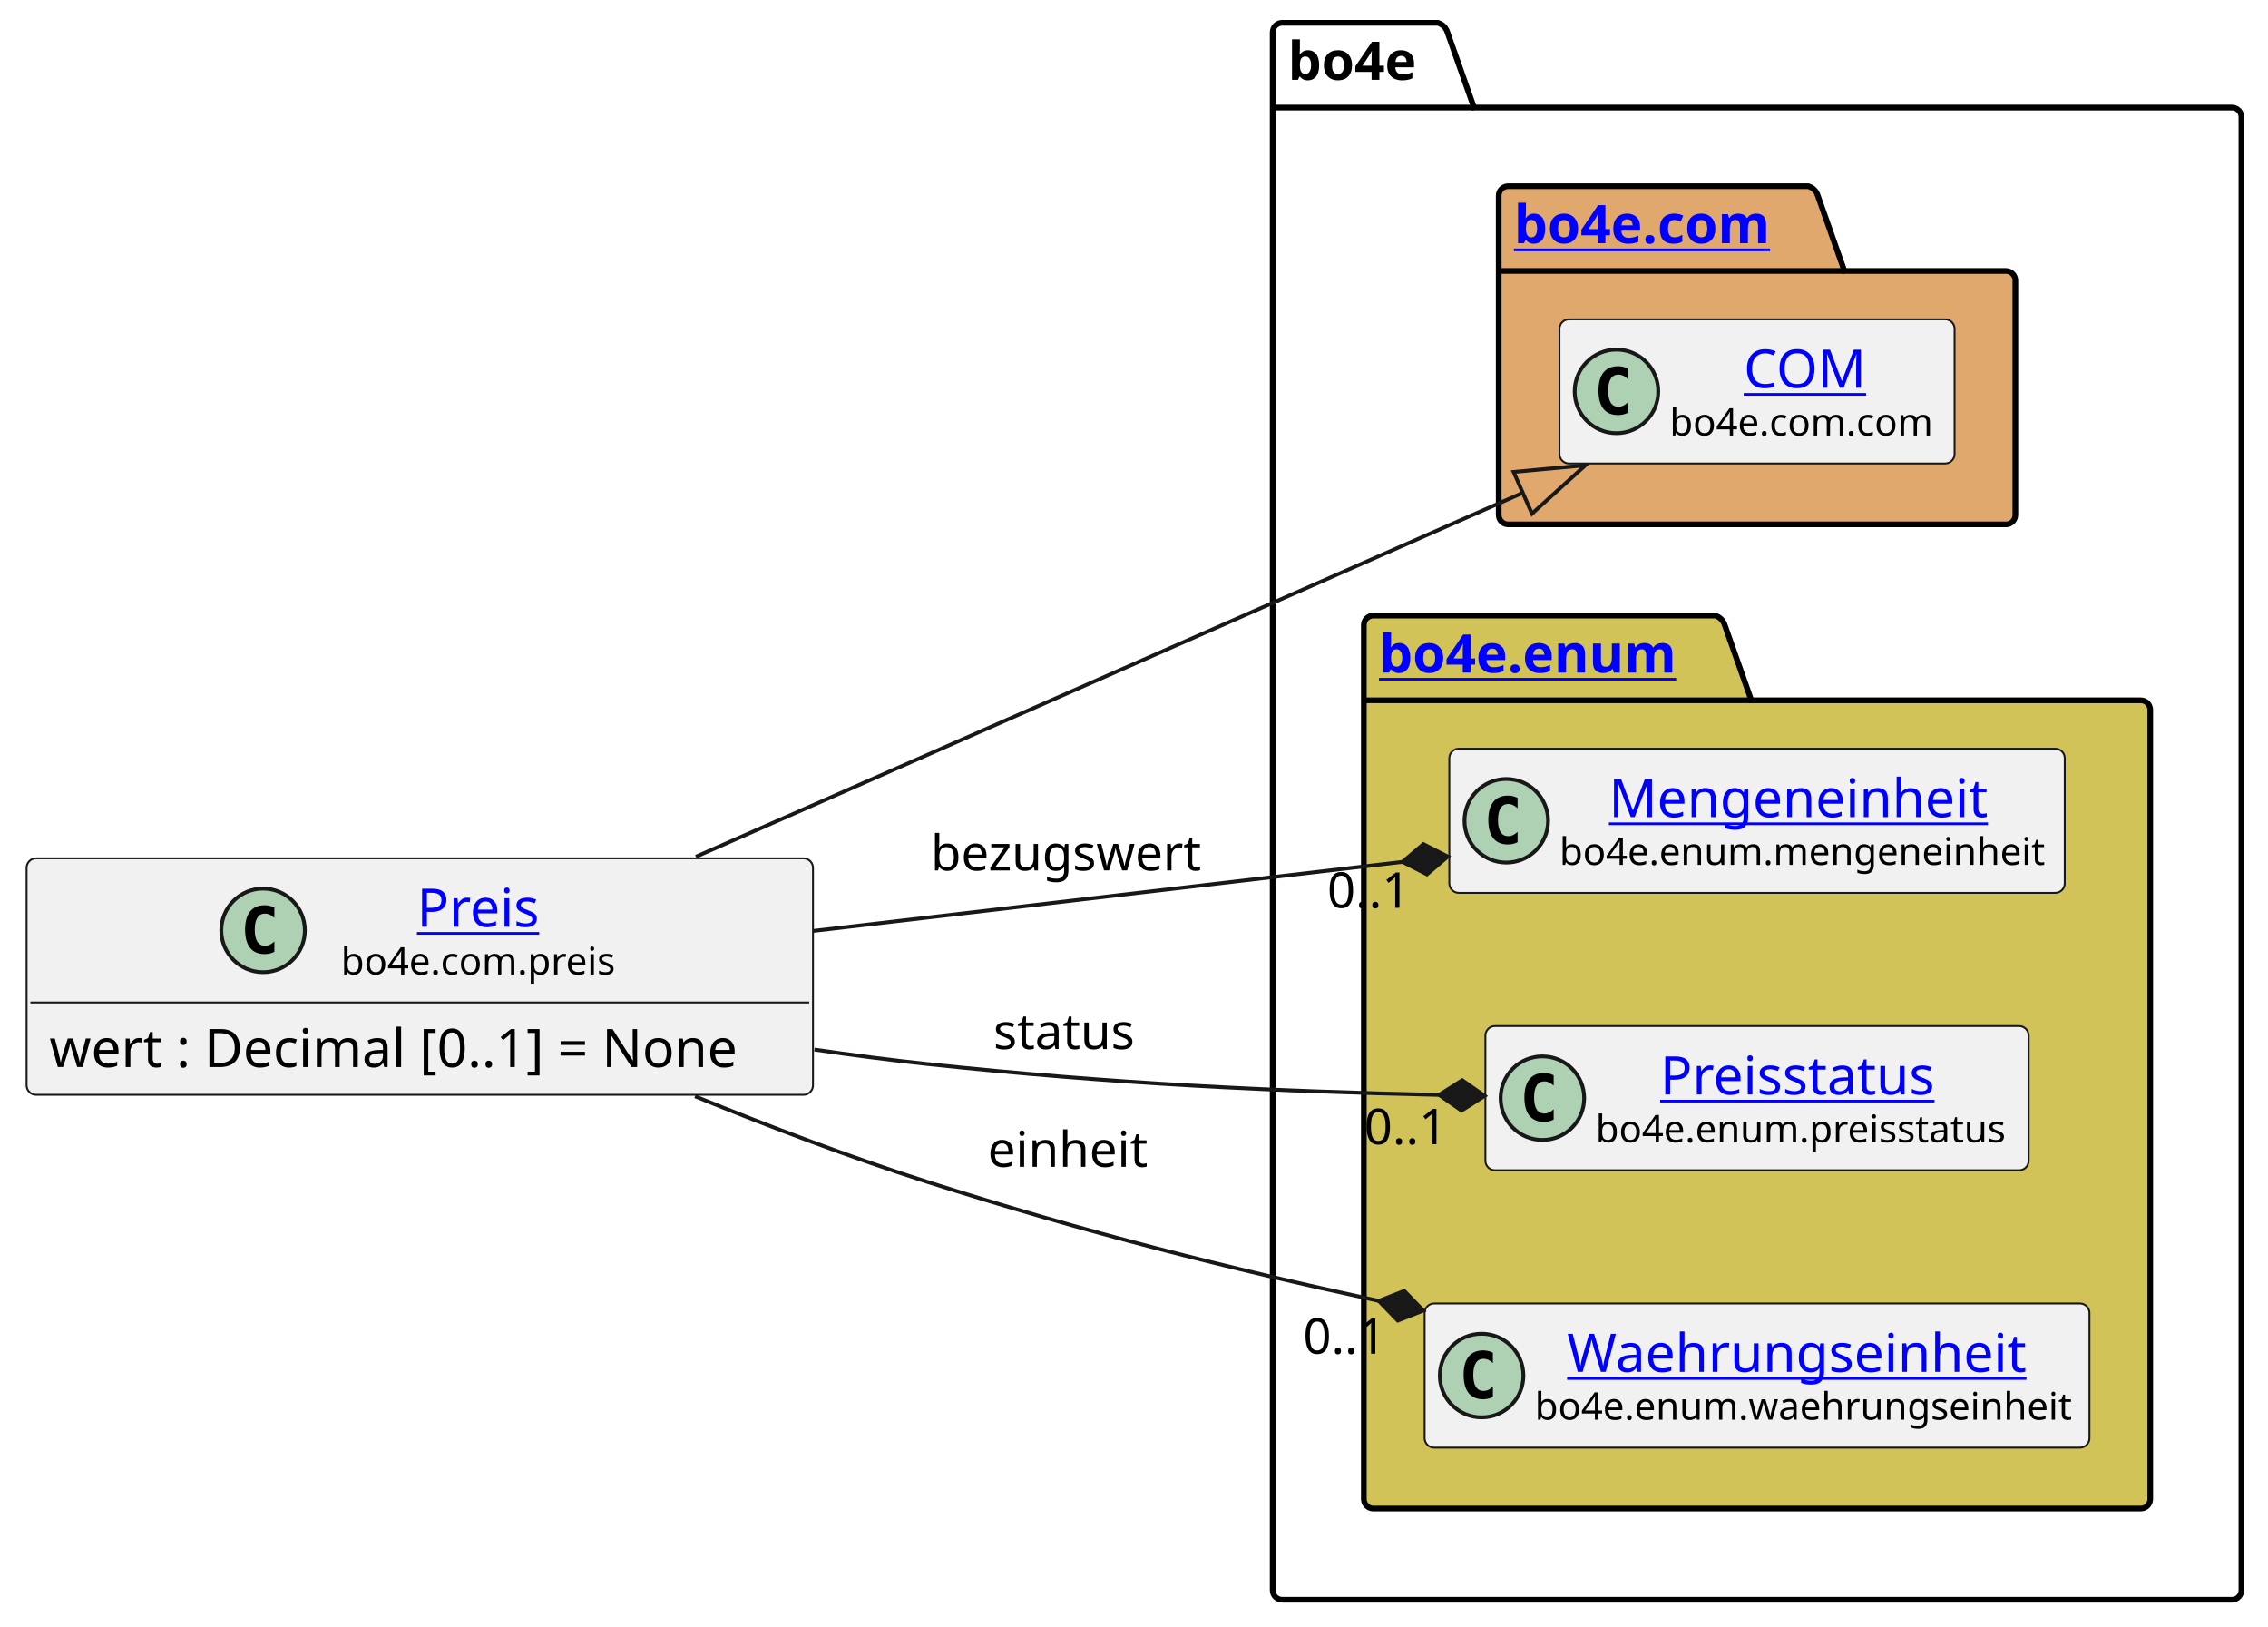
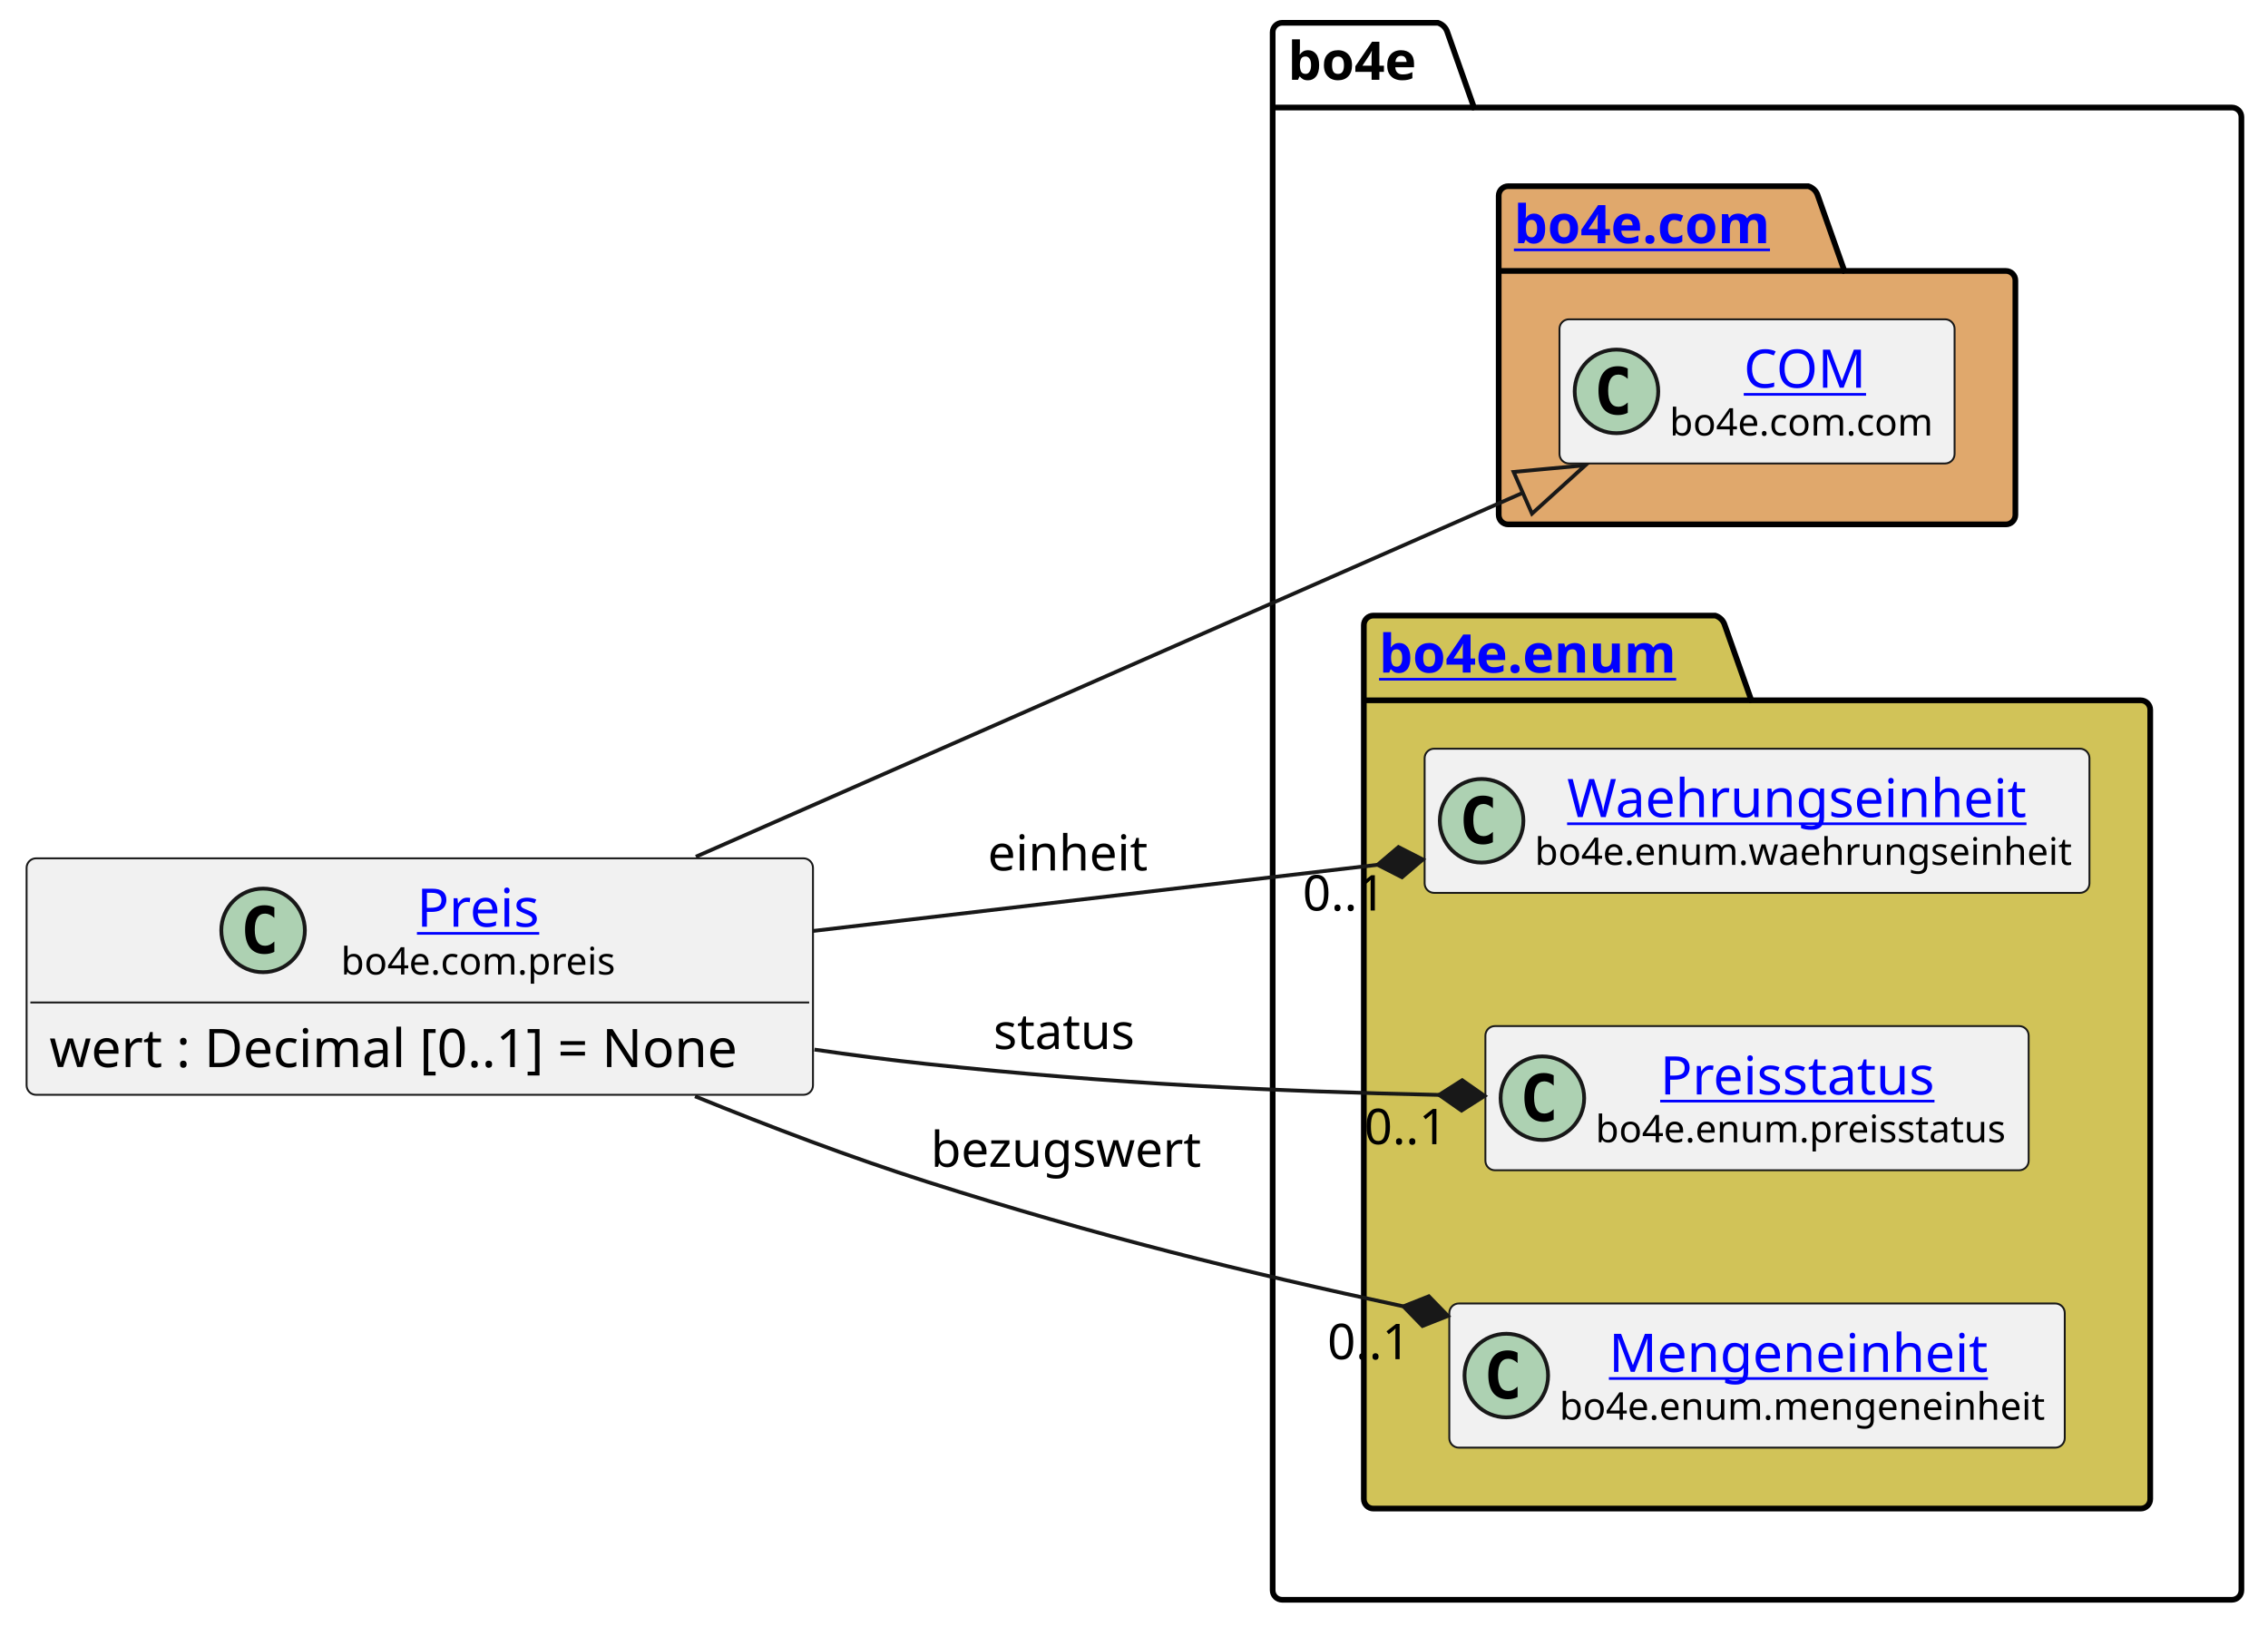
<svg xmlns="http://www.w3.org/2000/svg" xmlns:xlink="http://www.w3.org/1999/xlink" contentStyleType="text/css" height="428px" preserveAspectRatio="none" style="width:597px;height:428px;background:#FFFFFF;" version="1.1" viewBox="0 0 597 428" width="597px" zoomAndPan="magnify">
  <defs />
  <g>
    <g id="cluster_bo4e">
      <path d="M337.5,6 L378.5,6 A3.75,3.75 0 0 1 381,8.5 L388,28.297 L587.5,28.297 A2.5,2.5 0 0 1 590,30.797 L590,418.5 A2.5,2.5 0 0 1 587.5,421 L337.5,421 A2.5,2.5 0 0 1 335,418.5 L335,8.5 A2.5,2.5 0 0 1 337.5,6 " fill="none" style="stroke:#000000;stroke-width:1.5;" />
      <line style="stroke:#000000;stroke-width:1.5;" x1="335" x2="388" y1="28.297" y2="28.297" />
      <text fill="#000000" font-family="sans-serif" font-size="14" font-weight="bold" lengthAdjust="spacing" textLength="40" x="339" y="20.995">bo4e</text>
    </g>
    <g id="cluster_com">
      <path d="M397,49 L476,49 A3.75,3.75 0 0 1 478.5,51.5 L485.5,71.297 L528,71.297 A2.5,2.5 0 0 1 530.5,73.797 L530.5,135.5 A2.5,2.5 0 0 1 528,138 L397,138 A2.5,2.5 0 0 1 394.5,135.5 L394.5,51.5 A2.5,2.5 0 0 1 397,49 " fill="#E0A86C" style="stroke:#000000;stroke-width:1.5;" />
      <line style="stroke:#000000;stroke-width:1.5;" x1="394.5" x2="485.5" y1="71.297" y2="71.297" />
      <a href="https://bo4e.github.io/BO4E-python/latest/api/bo4e.com.html" target="_top" title="https://bo4e.github.io/BO4E-python/latest/api/bo4e.com.html" xlink:actuate="onRequest" xlink:href="https://bo4e.github.io/BO4E-python/latest/api/bo4e.com.html" xlink:show="new" xlink:title="https://bo4e.github.io/BO4E-python/latest/api/bo4e.com.html" xlink:type="simple">
        <text fill="#0000FF" font-family="sans-serif" font-size="14" font-weight="bold" lengthAdjust="spacing" text-decoration="underline" textLength="78" x="398.5" y="63.995">bo4e.com</text>
      </a>
    </g>
    <g id="cluster_enum">
      <path d="M361.5,162 L451.5,162 A3.75,3.75 0 0 1 454,164.5 L461,184.297 L563.5,184.297 A2.5,2.5 0 0 1 566,186.797 L566,394.5 A2.5,2.5 0 0 1 563.5,397 L361.5,397 A2.5,2.5 0 0 1 359,394.5 L359,164.5 A2.5,2.5 0 0 1 361.5,162 " fill="#D1C358" style="stroke:#000000;stroke-width:1.5;" />
      <line style="stroke:#000000;stroke-width:1.5;" x1="359" x2="461" y1="184.297" y2="184.297" />
      <a href="https://bo4e.github.io/BO4E-python/latest/api/bo4e.enum.html" target="_top" title="https://bo4e.github.io/BO4E-python/latest/api/bo4e.enum.html" xlink:actuate="onRequest" xlink:href="https://bo4e.github.io/BO4E-python/latest/api/bo4e.enum.html" xlink:show="new" xlink:title="https://bo4e.github.io/BO4E-python/latest/api/bo4e.enum.html" xlink:type="simple">
        <text fill="#0000FF" font-family="sans-serif" font-size="14" font-weight="bold" lengthAdjust="spacing" text-decoration="underline" textLength="89" x="363" y="176.995">bo4e.enum</text>
      </a>
    </g>
    <g id="elem_COM">
      <rect codeLine="8" fill="#F1F1F1" height="37.938" id="COM" rx="2.5" ry="2.5" style="stroke:#181818;stroke-width:0.5;" width="104" x="410.5" y="84.03" />
      <ellipse cx="425.5" cy="102.999" fill="#ADD1B2" rx="11" ry="11" style="stroke:#181818;stroke-width:1.0;" />
      <path d="M428.469,108.639 Q427.891,108.936 427.25,109.077 Q426.609,109.233 425.906,109.233 Q423.406,109.233 422.078,107.593 Q420.766,105.936 420.766,102.811 Q420.766,99.686 422.078,98.03 Q423.406,96.374 425.906,96.374 Q426.609,96.374 427.25,96.53 Q427.906,96.686 428.469,96.983 L428.469,99.702 Q427.844,99.124 427.25,98.858 Q426.656,98.577 426.031,98.577 Q424.688,98.577 424,99.655 Q423.312,100.718 423.312,102.811 Q423.312,104.905 424,105.983 Q424.688,107.046 426.031,107.046 Q426.656,107.046 427.25,106.78 Q427.844,106.499 428.469,105.921 L428.469,108.639 Z " fill="#000000" />
      <a href="https://bo4e.github.io/BO4E-python/latest/api/bo4e.com.html#bo4e.com.com.COM" target="_top" title="https://bo4e.github.io/BO4E-python/latest/api/bo4e.com.html#bo4e.com.com.COM" xlink:actuate="onRequest" xlink:href="https://bo4e.github.io/BO4E-python/latest/api/bo4e.com.html#bo4e.com.com.COM" xlink:show="new" xlink:title="https://bo4e.github.io/BO4E-python/latest/api/bo4e.com.html#bo4e.com.com.COM" xlink:type="simple">
        <text fill="#0000FF" font-family="sans-serif" font-size="14" lengthAdjust="spacing" text-decoration="underline" textLength="33" x="459" y="102.025">COM</text>
      </a>
      <text fill="#000000" font-family="sans-serif" font-size="10" lengthAdjust="spacing" textLength="72" x="439.5" y="114.609">bo4e.com.com</text>
    </g>
-     <g id="elem_Mengeneinheit">
-       <rect codeLine="11" fill="#F1F1F1" height="37.938" id="Mengeneinheit" rx="2.5" ry="2.5" style="stroke:#181818;stroke-width:0.5;" width="162" x="381.5" y="197.03" />
-       <ellipse cx="396.5" cy="215.999" fill="#ADD1B2" rx="11" ry="11" style="stroke:#181818;stroke-width:1.0;" />
-       <path d="M399.469,221.639 Q398.891,221.936 398.25,222.077 Q397.609,222.233 396.906,222.233 Q394.406,222.233 393.078,220.593 Q391.766,218.936 391.766,215.811 Q391.766,212.686 393.078,211.03 Q394.406,209.374 396.906,209.374 Q397.609,209.374 398.25,209.53 Q398.906,209.686 399.469,209.983 L399.469,212.702 Q398.844,212.124 398.25,211.858 Q397.656,211.577 397.031,211.577 Q395.688,211.577 395,212.655 Q394.312,213.718 394.312,215.811 Q394.312,217.905 395,218.983 Q395.688,220.046 397.031,220.046 Q397.656,220.046 398.25,219.78 Q398.844,219.499 399.469,218.921 L399.469,221.639 Z " fill="#000000" />
-       <a href="https://bo4e.github.io/BO4E-python/latest/api/bo4e.enum.html#bo4e.enum.mengeneinheit.Mengeneinheit" target="_top" title="https://bo4e.github.io/BO4E-python/latest/api/bo4e.enum.html#bo4e.enum.mengeneinheit.Mengeneinheit" xlink:actuate="onRequest" xlink:href="https://bo4e.github.io/BO4E-python/latest/api/bo4e.enum.html#bo4e.enum.mengeneinheit.Mengeneinheit" xlink:show="new" xlink:title="https://bo4e.github.io/BO4E-python/latest/api/bo4e.enum.html#bo4e.enum.mengeneinheit.Mengeneinheit" xlink:type="simple">
-         <text fill="#0000FF" font-family="sans-serif" font-size="14" lengthAdjust="spacing" text-decoration="underline" textLength="104" x="423.5" y="215.025">Mengeneinheit</text>
+     <g id="elem_Waehrungseinheit">
+       <rect codeLine="11" fill="#F1F1F1" height="37.938" id="Waehrungseinheit" rx="2.5" ry="2.5" style="stroke:#181818;stroke-width:0.5;" width="175" x="375" y="197.03" />
+       <ellipse cx="390" cy="215.999" fill="#ADD1B2" rx="11" ry="11" style="stroke:#181818;stroke-width:1.0;" />
+       <path d="M392.969,221.639 Q392.391,221.936 391.75,222.077 Q391.109,222.233 390.406,222.233 Q387.906,222.233 386.578,220.593 Q385.266,218.936 385.266,215.811 Q385.266,212.686 386.578,211.03 Q387.906,209.374 390.406,209.374 Q391.109,209.374 391.75,209.53 Q392.406,209.686 392.969,209.983 L392.969,212.702 Q392.344,212.124 391.75,211.858 Q391.156,211.577 390.531,211.577 Q389.188,211.577 388.5,212.655 Q387.812,213.718 387.812,215.811 Q387.812,217.905 388.5,218.983 Q389.188,220.046 390.531,220.046 Q391.156,220.046 391.75,219.78 Q392.344,219.499 392.969,218.921 L392.969,221.639 Z " fill="#000000" />
+       <a href="https://bo4e.github.io/BO4E-python/latest/api/bo4e.enum.html#bo4e.enum.waehrungseinheit.Waehrungseinheit" target="_top" title="https://bo4e.github.io/BO4E-python/latest/api/bo4e.enum.html#bo4e.enum.waehrungseinheit.Waehrungseinheit" xlink:actuate="onRequest" xlink:href="https://bo4e.github.io/BO4E-python/latest/api/bo4e.enum.html#bo4e.enum.waehrungseinheit.Waehrungseinheit" xlink:show="new" xlink:title="https://bo4e.github.io/BO4E-python/latest/api/bo4e.enum.html#bo4e.enum.waehrungseinheit.Waehrungseinheit" xlink:type="simple">
+         <text fill="#0000FF" font-family="sans-serif" font-size="14" lengthAdjust="spacing" text-decoration="underline" textLength="126" x="412.5" y="215.025">Waehrungseinheit</text>
      </a>
-       <text fill="#000000" font-family="sans-serif" font-size="10" lengthAdjust="spacing" textLength="130" x="410.5" y="227.609">bo4e.enum.mengeneinheit</text>
+       <text fill="#000000" font-family="sans-serif" font-size="10" lengthAdjust="spacing" textLength="143" x="404" y="227.609">bo4e.enum.waehrungseinheit</text>
    </g>
    <g id="elem_Preisstatus">
      <rect codeLine="12" fill="#F1F1F1" height="37.938" id="Preisstatus" rx="2.5" ry="2.5" style="stroke:#181818;stroke-width:0.5;" width="143" x="391" y="270.03" />
      <ellipse cx="406" cy="288.999" fill="#ADD1B2" rx="11" ry="11" style="stroke:#181818;stroke-width:1.0;" />
      <path d="M408.969,294.639 Q408.391,294.936 407.75,295.077 Q407.109,295.233 406.406,295.233 Q403.906,295.233 402.578,293.592 Q401.266,291.936 401.266,288.811 Q401.266,285.686 402.578,284.03 Q403.906,282.374 406.406,282.374 Q407.109,282.374 407.75,282.53 Q408.406,282.686 408.969,282.983 L408.969,285.702 Q408.344,285.124 407.75,284.858 Q407.156,284.577 406.531,284.577 Q405.188,284.577 404.5,285.655 Q403.812,286.717 403.812,288.811 Q403.812,290.905 404.5,291.983 Q405.188,293.046 406.531,293.046 Q407.156,293.046 407.75,292.78 Q408.344,292.499 408.969,291.921 L408.969,294.639 Z " fill="#000000" />
      <a href="https://bo4e.github.io/BO4E-python/latest/api/bo4e.enum.html#bo4e.enum.preisstatus.Preisstatus" target="_top" title="https://bo4e.github.io/BO4E-python/latest/api/bo4e.enum.html#bo4e.enum.preisstatus.Preisstatus" xlink:actuate="onRequest" xlink:href="https://bo4e.github.io/BO4E-python/latest/api/bo4e.enum.html#bo4e.enum.preisstatus.Preisstatus" xlink:show="new" xlink:title="https://bo4e.github.io/BO4E-python/latest/api/bo4e.enum.html#bo4e.enum.preisstatus.Preisstatus" xlink:type="simple">
        <text fill="#0000FF" font-family="sans-serif" font-size="14" lengthAdjust="spacing" text-decoration="underline" textLength="77" x="437" y="288.025">Preisstatus</text>
      </a>
      <text fill="#000000" font-family="sans-serif" font-size="10" lengthAdjust="spacing" textLength="111" x="420" y="300.609">bo4e.enum.preisstatus</text>
    </g>
-     <g id="elem_Waehrungseinheit">
-       <rect codeLine="13" fill="#F1F1F1" height="37.938" id="Waehrungseinheit" rx="2.5" ry="2.5" style="stroke:#181818;stroke-width:0.5;" width="175" x="375" y="343.03" />
-       <ellipse cx="390" cy="361.999" fill="#ADD1B2" rx="11" ry="11" style="stroke:#181818;stroke-width:1.0;" />
-       <path d="M392.969,367.639 Q392.391,367.936 391.75,368.077 Q391.109,368.233 390.406,368.233 Q387.906,368.233 386.578,366.592 Q385.266,364.936 385.266,361.811 Q385.266,358.686 386.578,357.03 Q387.906,355.374 390.406,355.374 Q391.109,355.374 391.75,355.53 Q392.406,355.686 392.969,355.983 L392.969,358.702 Q392.344,358.124 391.75,357.858 Q391.156,357.577 390.531,357.577 Q389.188,357.577 388.5,358.655 Q387.812,359.717 387.812,361.811 Q387.812,363.905 388.5,364.983 Q389.188,366.046 390.531,366.046 Q391.156,366.046 391.75,365.78 Q392.344,365.499 392.969,364.921 L392.969,367.639 Z " fill="#000000" />
-       <a href="https://bo4e.github.io/BO4E-python/latest/api/bo4e.enum.html#bo4e.enum.waehrungseinheit.Waehrungseinheit" target="_top" title="https://bo4e.github.io/BO4E-python/latest/api/bo4e.enum.html#bo4e.enum.waehrungseinheit.Waehrungseinheit" xlink:actuate="onRequest" xlink:href="https://bo4e.github.io/BO4E-python/latest/api/bo4e.enum.html#bo4e.enum.waehrungseinheit.Waehrungseinheit" xlink:show="new" xlink:title="https://bo4e.github.io/BO4E-python/latest/api/bo4e.enum.html#bo4e.enum.waehrungseinheit.Waehrungseinheit" xlink:type="simple">
-         <text fill="#0000FF" font-family="sans-serif" font-size="14" lengthAdjust="spacing" text-decoration="underline" textLength="126" x="412.5" y="361.025">Waehrungseinheit</text>
+     <g id="elem_Mengeneinheit">
+       <rect codeLine="13" fill="#F1F1F1" height="37.938" id="Mengeneinheit" rx="2.5" ry="2.5" style="stroke:#181818;stroke-width:0.5;" width="162" x="381.5" y="343.03" />
+       <ellipse cx="396.5" cy="361.999" fill="#ADD1B2" rx="11" ry="11" style="stroke:#181818;stroke-width:1.0;" />
+       <path d="M399.469,367.639 Q398.891,367.936 398.25,368.077 Q397.609,368.233 396.906,368.233 Q394.406,368.233 393.078,366.592 Q391.766,364.936 391.766,361.811 Q391.766,358.686 393.078,357.03 Q394.406,355.374 396.906,355.374 Q397.609,355.374 398.25,355.53 Q398.906,355.686 399.469,355.983 L399.469,358.702 Q398.844,358.124 398.25,357.858 Q397.656,357.577 397.031,357.577 Q395.688,357.577 395,358.655 Q394.312,359.717 394.312,361.811 Q394.312,363.905 395,364.983 Q395.688,366.046 397.031,366.046 Q397.656,366.046 398.25,365.78 Q398.844,365.499 399.469,364.921 L399.469,367.639 Z " fill="#000000" />
+       <a href="https://bo4e.github.io/BO4E-python/latest/api/bo4e.enum.html#bo4e.enum.mengeneinheit.Mengeneinheit" target="_top" title="https://bo4e.github.io/BO4E-python/latest/api/bo4e.enum.html#bo4e.enum.mengeneinheit.Mengeneinheit" xlink:actuate="onRequest" xlink:href="https://bo4e.github.io/BO4E-python/latest/api/bo4e.enum.html#bo4e.enum.mengeneinheit.Mengeneinheit" xlink:show="new" xlink:title="https://bo4e.github.io/BO4E-python/latest/api/bo4e.enum.html#bo4e.enum.mengeneinheit.Mengeneinheit" xlink:type="simple">
+         <text fill="#0000FF" font-family="sans-serif" font-size="14" lengthAdjust="spacing" text-decoration="underline" textLength="104" x="423.5" y="361.025">Mengeneinheit</text>
      </a>
-       <text fill="#000000" font-family="sans-serif" font-size="10" lengthAdjust="spacing" textLength="143" x="404" y="373.609">bo4e.enum.waehrungseinheit</text>
+       <text fill="#000000" font-family="sans-serif" font-size="10" lengthAdjust="spacing" textLength="130" x="410.5" y="373.609">bo4e.enum.mengeneinheit</text>
    </g>
    <g id="elem_Preis">
      <rect codeLine="3" fill="#F1F1F1" height="62.234" id="Preis" rx="2.5" ry="2.5" style="stroke:#181818;stroke-width:0.5;" width="207" x="7" y="225.88" />
      <ellipse cx="69.25" cy="244.849" fill="#ADD1B2" rx="11" ry="11" style="stroke:#181818;stroke-width:1.0;" />
      <path d="M72.219,250.489 Q71.641,250.786 71,250.927 Q70.359,251.083 69.656,251.083 Q67.156,251.083 65.828,249.442 Q64.516,247.786 64.516,244.661 Q64.516,241.536 65.828,239.88 Q67.156,238.224 69.656,238.224 Q70.359,238.224 71,238.38 Q71.656,238.536 72.219,238.833 L72.219,241.552 Q71.594,240.974 71,240.708 Q70.406,240.427 69.781,240.427 Q68.438,240.427 67.75,241.505 Q67.062,242.567 67.062,244.661 Q67.062,246.755 67.75,247.833 Q68.438,248.896 69.781,248.896 Q70.406,248.896 71,248.63 Q71.594,248.349 72.219,247.771 L72.219,250.489 Z " fill="#000000" />
      <a href="https://bo4e.github.io/BO4E-python/latest/api/bo4e.com.html#bo4e.com.preis.Preis" target="_top" title="https://bo4e.github.io/BO4E-python/latest/api/bo4e.com.html#bo4e.com.preis.Preis" xlink:actuate="onRequest" xlink:href="https://bo4e.github.io/BO4E-python/latest/api/bo4e.com.html#bo4e.com.preis.Preis" xlink:show="new" xlink:title="https://bo4e.github.io/BO4E-python/latest/api/bo4e.com.html#bo4e.com.preis.Preis" xlink:type="simple">
        <text fill="#0000FF" font-family="sans-serif" font-size="14" lengthAdjust="spacing" text-decoration="underline" textLength="34" x="109.75" y="243.875">Preis</text>
      </a>
      <text fill="#000000" font-family="sans-serif" font-size="10" lengthAdjust="spacing" textLength="74" x="89.75" y="256.459">bo4e.com.preis</text>
      <line style="stroke:#181818;stroke-width:0.5;" x1="8" x2="213" y1="263.817" y2="263.817" />
      <text fill="#000000" font-family="sans-serif" font-size="14" lengthAdjust="spacing" textLength="195" x="13" y="280.813">wert : Decimal [0..1] = None</text>
    </g>
    <g id="link_Preis_COM">
      <path codeLine="16" d="M183.17,225.46 C253.47,194.53 341.954,155.599 400.844,129.689 " fill="none" id="Preis-to-COM" style="stroke:#181818;stroke-width:1.0;" />
      <polygon fill="none" points="417.32,122.44,398.428,124.197,403.26,135.181,417.32,122.44" style="stroke:#181818;stroke-width:1.0;" />
    </g>
    <g id="link_Preis_Waehrungseinheit">
-       <path codeLine="17" d="M182.95,288.51 C202.52,296.48 223.88,304.59 244,311 C286.4,324.52 322.764,333.621 362.924,342.351 " fill="none" id="Preis-to-Waehrungseinheit" style="stroke:#181818;stroke-width:1.0;" />
-       <polygon fill="#181818" points="374.65,344.9,369.637,339.717,362.924,342.351,367.937,347.534,374.65,344.9" style="stroke:#181818;stroke-width:1.0;" />
-       <text fill="#000000" font-family="sans-serif" font-size="13" lengthAdjust="spacing" textLength="43" x="260" y="307.067">einheit</text>
-       <text fill="#000000" font-family="sans-serif" font-size="13" lengthAdjust="spacing" textLength="24" x="343.005" y="356.237">0..1</text>
+       <path codeLine="17" d="M214.15,244.98 C265.08,239.01 314.011,233.275 362.621,227.585 " fill="none" id="Preis-to-Waehrungseinheit" style="stroke:#181818;stroke-width:1.0;" />
+       <polygon fill="#181818" points="374.54,226.19,368.116,222.915,362.621,227.585,369.046,230.86,374.54,226.19" style="stroke:#181818;stroke-width:1.0;" />
+       <text fill="#000000" font-family="sans-serif" font-size="13" lengthAdjust="spacing" textLength="43" x="260" y="229.067">einheit</text>
+       <text fill="#000000" font-family="sans-serif" font-size="13" lengthAdjust="spacing" textLength="24" x="342.887" y="239.617">0..1</text>
    </g>
    <g id="link_Preis_Mengeneinheit">
-       <path codeLine="18" d="M214.15,244.98 C267.4,238.74 319.582,232.626 369.182,226.816 " fill="none" id="Preis-to-Mengeneinheit" style="stroke:#181818;stroke-width:1.0;" />
-       <polygon fill="#181818" points="381.1,225.42,374.675,222.145,369.182,226.816,375.606,230.091,381.1,225.42" style="stroke:#181818;stroke-width:1.0;" />
-       <text fill="#000000" font-family="sans-serif" font-size="13" lengthAdjust="spacing" textLength="73" x="245" y="229.067">bezugswert</text>
-       <text fill="#000000" font-family="sans-serif" font-size="13" lengthAdjust="spacing" textLength="24" x="349.365" y="238.894">0..1</text>
+       <path codeLine="18" d="M182.95,288.51 C202.52,296.48 223.88,304.59 244,311 C288.71,325.26 328.016,334.916 369.406,343.786 " fill="none" id="Preis-to-Mengeneinheit" style="stroke:#181818;stroke-width:1.0;" />
+       <polygon fill="#181818" points="381.14,346.3,376.111,341.132,369.406,343.786,374.435,348.954,381.14,346.3" style="stroke:#181818;stroke-width:1.0;" />
+       <text fill="#000000" font-family="sans-serif" font-size="13" lengthAdjust="spacing" textLength="73" x="245" y="307.067">bezugswert</text>
+       <text fill="#000000" font-family="sans-serif" font-size="13" lengthAdjust="spacing" textLength="24" x="349.409" y="357.693">0..1</text>
    </g>
    <g id="link_Preis_Preisstatus">
      <path codeLine="19" d="M214.39,276.21 C224.37,277.67 234.37,278.97 244,280 C292.85,285.23 336.183,287.208 378.803,288.138 " fill="none" id="Preis-to-Preisstatus" style="stroke:#181818;stroke-width:1.0;" />
      <polygon fill="#181818" points="390.8,288.4,384.889,284.27,378.803,288.138,384.714,292.268,390.8,288.4" style="stroke:#181818;stroke-width:1.0;" />
      <text fill="#000000" font-family="sans-serif" font-size="13" lengthAdjust="spacing" textLength="40" x="261.5" y="276.067">status</text>
      <text fill="#000000" font-family="sans-serif" font-size="13" lengthAdjust="spacing" textLength="24" x="359.084" y="301.109">0..1</text>
    </g>
  </g>
</svg>
